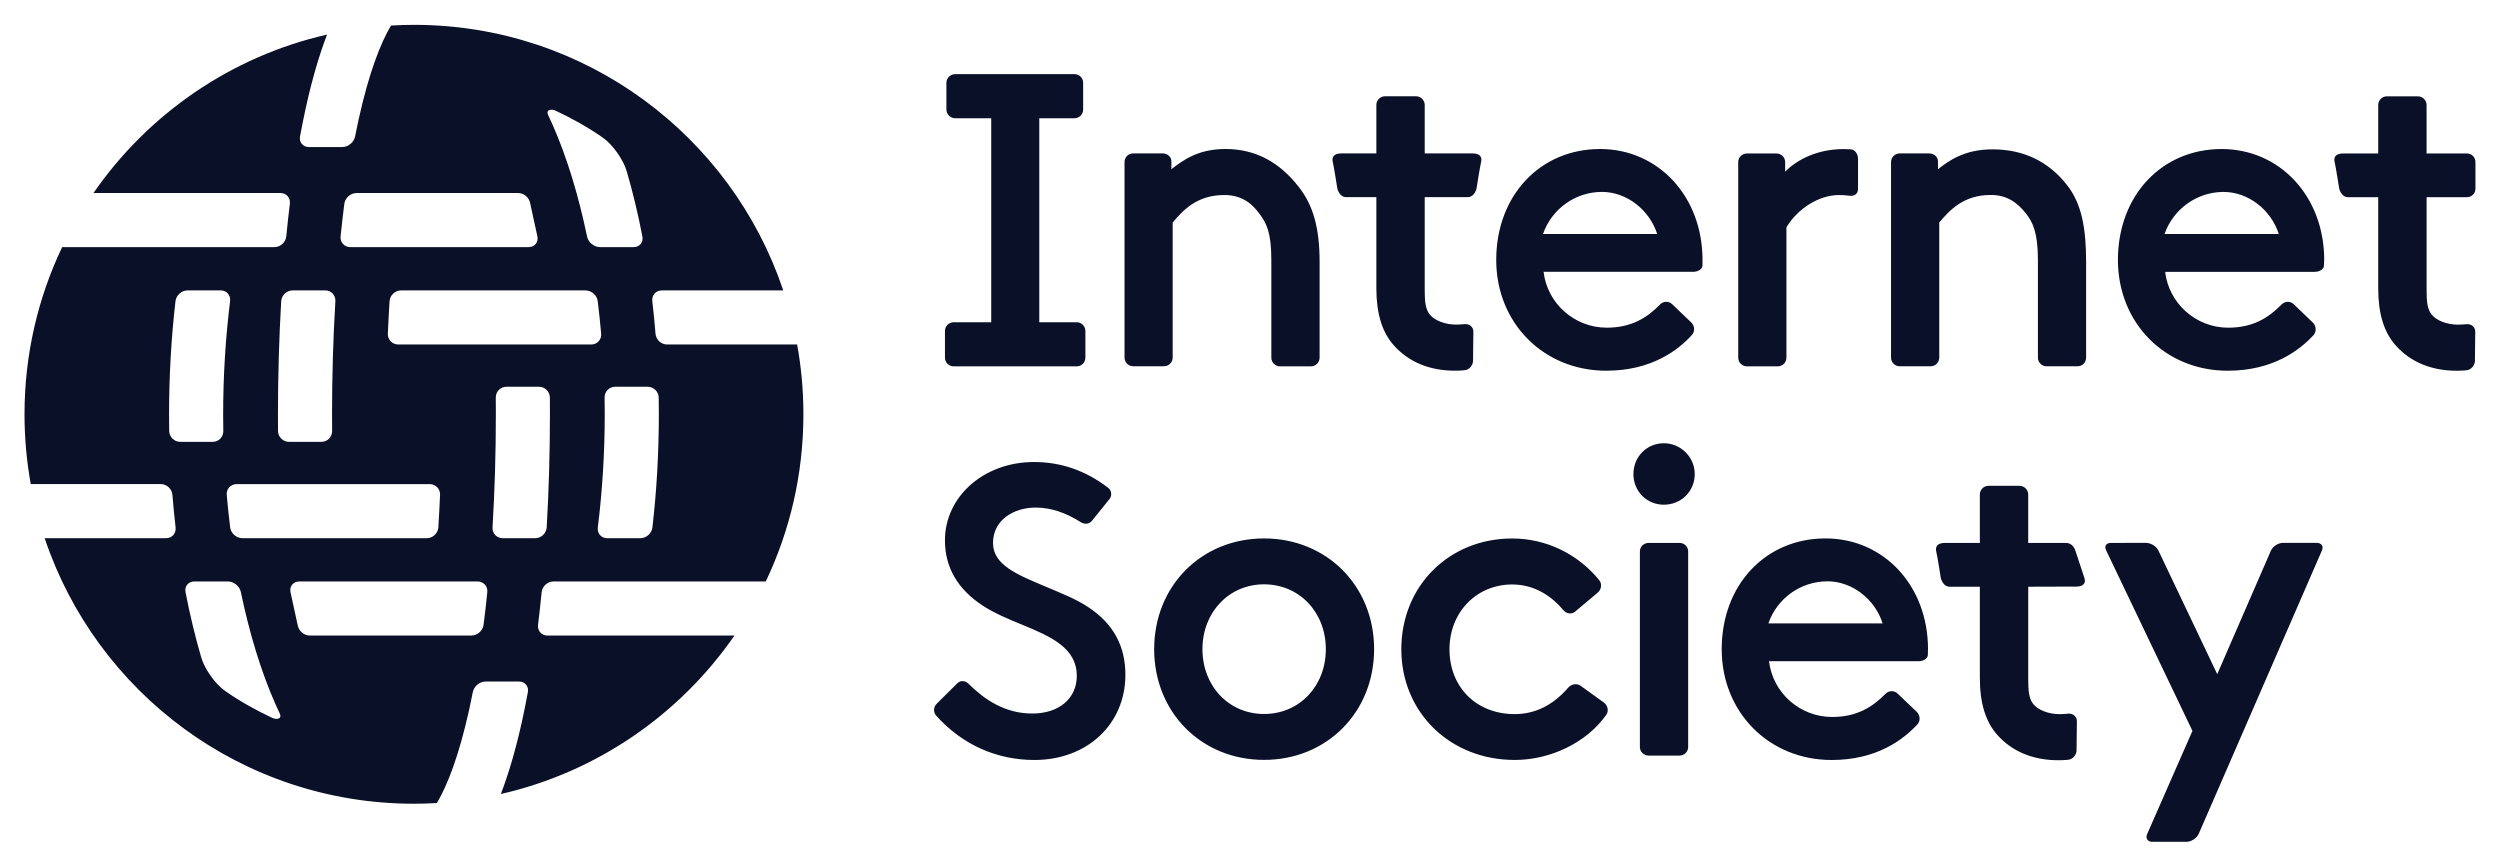
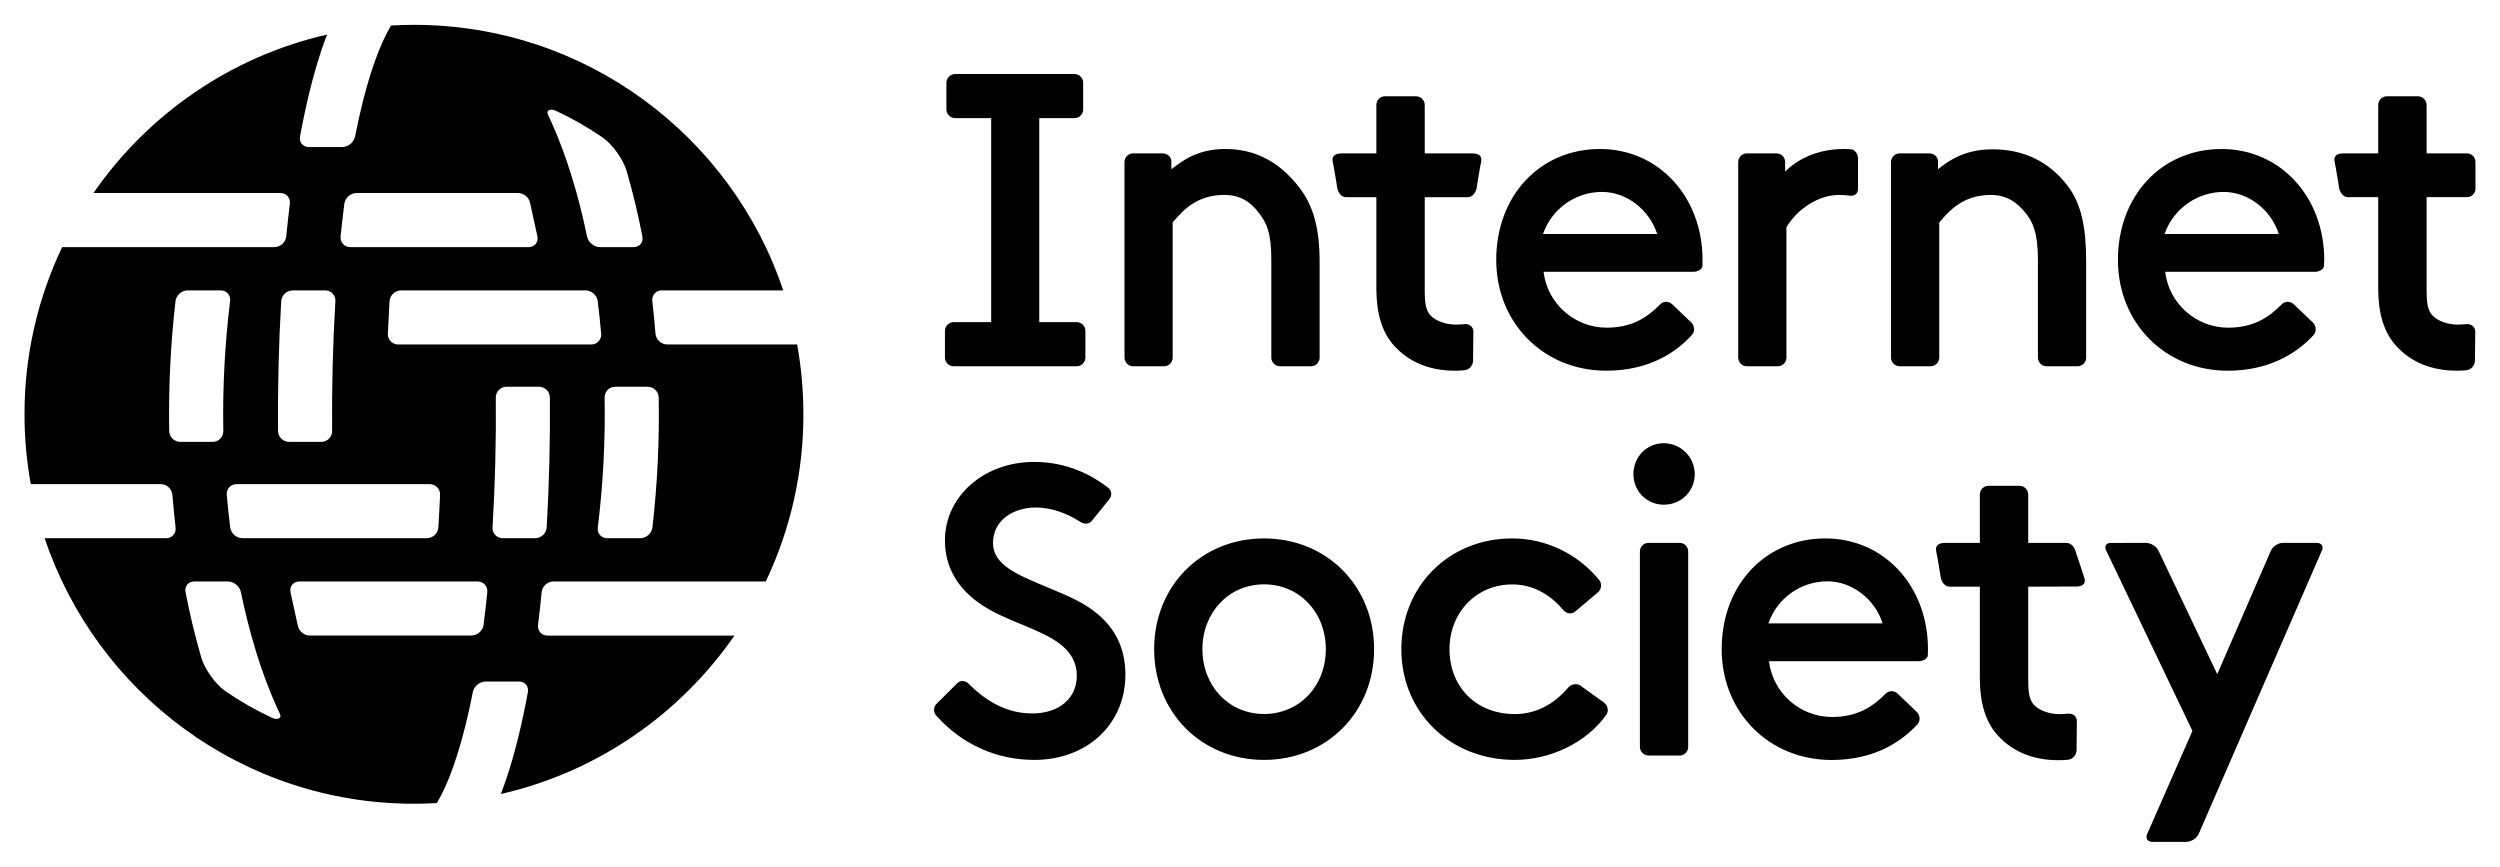
- <svg xmlns="http://www.w3.org/2000/svg" version="1.1" width="1024" height="355" viewBox="-1.773 -1.773 180.885 62.66" id="svg4065">
-   <defs id="defs4067" />
-   <path d="m 165.845,37.481 -2.426,0 c -0.357,0 -0.745,0.25 -0.884,0.566 l -3.882,8.934 -4.256,-8.945 c -0.142,-0.305 -0.554,-0.555 -0.901,-0.555 l -2.556,0.004 c -0.321,0 -0.47,0.236 -0.331,0.526 l 6.25,13.074 -3.271,7.451 c -0.147,0.316 0.025,0.576 0.371,0.576 l 2.461,0 c 0.351,0 0.748,-0.26 0.892,-0.576 l 8.909,-20.489 c 0.149,-0.316 -0.021,-0.566 -0.375,-0.566 m -31.406,5.826 c -0.55,-1.762 -2.216,-3.044 -3.986,-3.044 -1.938,0 -3.656,1.231 -4.276,3.044 l 8.262,0 z m 3.284,1.866 c 0,0.072 0,0.239 -0.01,0.436 -0.011,0.239 -0.318,0.434 -0.67,0.434 l -10.822,0 c 0.273,2.289 2.232,4.035 4.57,4.035 1.786,0 2.915,-0.72 3.848,-1.664 0.244,-0.255 0.63,-0.274 0.881,-0.034 l 1.385,1.323 c 0.259,0.24 0.286,0.661 0.055,0.91 -0.996,1.076 -2.914,2.578 -6.202,2.578 -4.536,0 -7.96,-3.446 -7.96,-8.018 0,-4.649 3.164,-8.014 7.509,-8.014 4.236,0 7.418,3.438 7.418,8.014 M 118.132,15.133 c -0.564,-1.756 -2.216,-3.045 -3.996,-3.045 -1.938,0 -3.638,1.239 -4.266,3.045 l 8.262,0 z m 3.28,1.875 c 0,0.068 -0.006,0.244 -0.006,0.436 -0.025,0.239 -0.329,0.426 -0.675,0.426 l -10.82,0 c 0.266,2.285 2.234,4.041 4.57,4.041 1.79,0 2.919,-0.716 3.848,-1.67 0.235,-0.253 0.63,-0.276 0.881,-0.031 l 1.387,1.323 c 0.25,0.244 0.28,0.659 0.04,0.914 -0.979,1.076 -2.899,2.578 -6.189,2.578 -4.531,0 -7.963,-3.445 -7.963,-8.016 0,-4.649 3.165,-8.025 7.514,-8.025 4.226,0 7.412,3.446 7.412,8.025 m -2.8,13.264 c -1.235,0 -2.2,0.981 -2.2,2.232 0,1.24 0.965,2.215 2.2,2.215 1.26,0 2.237,-0.975 2.237,-2.215 0,-1.224 -1.006,-2.232 -2.237,-2.232 m 23.777,-21.265 c -2.033,0 -3.176,0.835 -3.941,1.44 l 0,-0.575 c 0,-0.316 -0.281,-0.57 -0.637,-0.57 l -2.127,0 c -0.354,0 -0.632,0.275 -0.632,0.625 l 0,14.146 c 0,0.352 0.279,0.631 0.632,0.631 l 2.226,0 c 0.355,0 0.631,-0.279 0.631,-0.631 l 0,-9.775 c 0.782,-0.926 1.776,-1.99 3.731,-1.99 1.131,0 1.9,0.51 2.572,1.38 0.443,0.57 0.835,1.309 0.835,3.32 l 0,7.065 c 0,0.352 0.281,0.631 0.626,0.631 l 2.237,0 c 0.355,0 0.625,-0.279 0.625,-0.631 l 0,-6.91 c 0,-2.484 -0.33,-4.23 -1.383,-5.575 -1.357,-1.732 -3.178,-2.581 -5.396,-2.581 m 20.719,6.126 c -0.559,-1.756 -2.216,-3.045 -3.994,-3.045 -1.933,0 -3.641,1.239 -4.272,3.045 l 8.266,0 z m 3.286,1.875 c 0,0.068 -0.01,0.244 -0.021,0.436 -0.016,0.239 -0.311,0.426 -0.666,0.426 l -10.82,0 c 0.265,2.285 2.231,4.041 4.559,4.041 1.791,0 2.92,-0.716 3.853,-1.67 0.242,-0.253 0.63,-0.276 0.887,-0.031 l 1.379,1.323 c 0.26,0.244 0.281,0.659 0.06,0.914 -0.996,1.076 -2.92,2.578 -6.211,2.578 -4.526,0 -7.945,-3.445 -7.945,-8.016 0,-4.649 3.159,-8.025 7.506,-8.025 4.228,0 7.42,3.446 7.42,8.025 m -46.646,20.474 -2.228,0 c -0.359,0 -0.64,0.274 -0.64,0.618 l 0,14.144 c 0,0.35 0.281,0.626 0.64,0.626 l 2.228,0 c 0.346,0 0.626,-0.276 0.626,-0.626 l 0,-14.144 c 0,-0.344 -0.28,-0.618 -0.626,-0.618 m 28.646,0.583 c -0.065,-0.234 -0.268,-0.583 -0.696,-0.583 l -2.721,10e-4 0,-3.504 c 0,-0.346 -0.289,-0.629 -0.637,-0.629 l -2.231,0 c -0.35,0 -0.631,0.282 -0.631,0.629 l 0,3.504 -2.524,0 c -0.541,0 -0.718,0.258 -0.63,0.626 0.089,0.369 0.33,1.92 0.33,1.92 0.071,0.276 0.282,0.623 0.63,0.623 l 2.194,0 0,6.594 c 0,1.839 0.42,3.185 1.269,4.133 1.058,1.191 2.571,1.827 4.404,1.827 0.217,0 0.459,-0.005 0.688,-0.03 0.349,-0.018 0.632,-0.344 0.636,-0.684 l 0.024,-2.105 c 0.005,-0.339 -0.271,-0.575 -0.62,-0.55 -0.229,0.02 -0.454,0.035 -0.637,0.035 -0.776,0 -1.53,-0.289 -1.88,-0.71 -0.328,-0.376 -0.383,-0.976 -0.383,-1.751 l 0,-6.759 3.495,-0.011 c 0.323,0 0.699,-0.13 0.583,-0.584 l -0.66,-1.992 z m 28.316,-25.595 c 0.356,0 0.627,-0.276 0.627,-0.621 l 0,-1.921 c 0,-0.35 -0.271,-0.625 -0.627,-0.625 l -2.909,0 0,-3.504 c 0,-0.347 -0.289,-0.63 -0.637,-0.63 l -2.231,0 c -0.351,0 -0.632,0.282 -0.632,0.63 l 0,3.504 -2.522,0 c -0.541,0 -0.719,0.256 -0.63,0.625 0.089,0.369 0.33,1.921 0.33,1.921 0.071,0.275 0.282,0.621 0.63,0.621 l 2.192,0 0,6.594 c 0,1.839 0.421,3.186 1.27,4.134 1.056,1.19 2.571,1.827 4.402,1.827 0.219,0 0.46,-0.006 0.689,-0.031 0.347,-0.016 0.632,-0.344 0.636,-0.684 l 0.024,-2.105 c 0.005,-0.339 -0.271,-0.575 -0.62,-0.549 -0.229,0.019 -0.454,0.034 -0.637,0.034 -0.777,0 -1.531,-0.289 -1.88,-0.71 -0.328,-0.375 -0.383,-0.975 -0.383,-1.751 l 0,-6.759 2.909,0 z m -62.436,36.56 -1.674,-1.205 c -0.278,-0.201 -0.655,-0.141 -0.899,0.119 -1.107,1.294 -2.419,1.925 -3.876,1.925 -2.771,0 -4.721,-1.939 -4.721,-4.694 0,-2.67 1.95,-4.686 4.539,-4.686 1.729,0 2.958,0.968 3.701,1.861 0.225,0.265 0.601,0.32 0.858,0.098 l 1.63,-1.374 c 0.269,-0.225 0.325,-0.636 0.104,-0.902 -1.585,-1.939 -3.899,-3.01 -6.293,-3.01 -4.577,0 -8.024,3.438 -8.024,8.014 0,4.571 3.529,8.01 8.206,8.01 2.583,0 5.197,-1.25 6.62,-3.261 0.206,-0.284 0.107,-0.693 -0.171,-0.894 m -37.29,-6.891 c -0.886,-0.598 -2.061,-1.054 -3.107,-1.498 -2.018,-0.853 -3.801,-1.551 -3.801,-3.151 0,-1.667 1.499,-2.566 3.085,-2.566 1.096,0 2.194,0.372 3.249,1.048 0.271,0.172 0.608,0.172 0.818,-0.081 l 1.27,-1.576 c 0.204,-0.249 0.168,-0.625 -0.09,-0.82 -1.665,-1.28 -3.458,-1.867 -5.37,-1.867 -3.61,0 -6.44,2.485 -6.44,5.67 0,1.938 0.909,3.514 2.708,4.705 0.886,0.576 1.916,1.006 2.915,1.411 2.094,0.864 3.917,1.685 3.917,3.689 0,1.641 -1.296,2.723 -3.219,2.723 -2.029,0 -3.504,-1.054 -4.622,-2.161 -0.233,-0.223 -0.56,-0.259 -0.797,-0.034 l -1.5,1.49 c -0.235,0.223 -0.256,0.611 -0.039,0.854 1.911,2.134 4.415,3.212 7.112,3.212 3.812,0 6.582,-2.586 6.582,-6.166 0,-2.026 -0.829,-3.663 -2.67,-4.88 m 47.645,-17.434 2.223,0 c 0.349,0 0.63,-0.279 0.63,-0.631 l 0,-9.43 c 0.826,-1.376 2.377,-2.335 3.801,-2.335 0.255,0 0.515,0.019 0.771,0.051 0.339,0.05 0.608,-0.134 0.608,-0.487 l 0,-2.19 c 0,-0.349 -0.226,-0.662 -0.514,-0.68 -0.189,-0.007 -0.372,-0.019 -0.52,-0.019 -1.925,0 -3.385,0.771 -4.237,1.635 l 0,-0.691 c 0,-0.35 -0.285,-0.625 -0.632,-0.625 l -2.129,0 c -0.355,0 -0.636,0.275 -0.636,0.625 l 0,14.146 c 0,0.352 0.281,0.631 0.636,0.631 m -57.401,0 3.341,0 2.217,0 3.34,0 c 0.354,0 0.632,-0.279 0.632,-0.631 l 0,-1.925 c 0,-0.352 -0.279,-0.636 -0.632,-0.636 l -2.704,0 0,-14.76 2.55,0 c 0.341,0 0.624,-0.284 0.624,-0.632 l 0,-1.929 c 0,-0.355 -0.282,-0.631 -0.624,-0.631 l -3.186,0 -2.217,0 -3.223,0 c -0.355,0 -0.644,0.276 -0.644,0.631 l 0,1.929 c 0,0.349 0.289,0.632 0.644,0.632 l 2.598,0 0,14.76 -2.716,0 c -0.347,0 -0.631,0.284 -0.631,0.636 l 0,1.925 c 0,0.352 0.284,0.631 0.631,0.631 m 15.846,-0.631 0,-9.775 c 0.774,-0.926 1.78,-1.99 3.736,-1.99 1.14,0 1.923,0.49 2.561,1.38 0.485,0.66 0.841,1.309 0.841,3.32 l 0,7.065 c 0,0.352 0.286,0.631 0.632,0.631 l 2.226,0 c 0.349,0 0.635,-0.279 0.635,-0.631 l 0,-6.91 c 0,-2.484 -0.464,-4.116 -1.518,-5.454 C 90.838,9.98 89.108,8.982 86.898,8.982 c -2.038,0 -3.124,0.859 -3.917,1.464 l 0,-0.575 c 0,-0.316 -0.285,-0.57 -0.626,-0.57 l -2.132,0 c -0.355,0 -0.632,0.275 -0.632,0.625 l 0,14.146 c 0,0.352 0.278,0.631 0.632,0.631 l 2.221,0 c 0.351,0 0.631,-0.279 0.631,-0.631 m 11.081,21.1 c 0,-2.669 -1.913,-4.691 -4.471,-4.691 -2.539,0 -4.456,2.022 -4.456,4.691 0,2.676 1.917,4.69 4.456,4.69 2.559,0 4.471,-2.014 4.471,-4.69 m 3.493,0 c 0,4.572 -3.428,8.011 -7.964,8.011 -4.531,0 -7.95,-3.439 -7.95,-8.011 0,-4.575 3.419,-8.012 7.95,-8.012 4.536,0 7.964,3.438 7.964,8.012 m 5.836,-20.149 c -1.833,0 -3.346,-0.637 -4.404,-1.827 -0.848,-0.948 -1.269,-2.295 -1.269,-4.134 l 0,-6.594 -2.194,0 c -0.347,0 -0.559,-0.346 -0.629,-0.621 0,0 -0.241,-1.552 -0.33,-1.921 -0.089,-0.369 0.089,-0.625 0.629,-0.625 l 2.524,0 0,-3.504 c 0,-0.347 0.28,-0.63 0.631,-0.63 l 2.232,0 c 0.347,0 0.636,0.282 0.636,0.63 l 0,3.504 3.449,0 c 0.541,0 0.719,0.256 0.63,0.625 -0.089,0.369 -0.33,1.921 -0.33,1.921 -0.071,0.275 -0.281,0.621 -0.63,0.621 l -3.119,0 0,6.759 c 0,0.776 0.055,1.376 0.383,1.751 0.35,0.421 1.104,0.71 1.88,0.71 0.184,0 0.409,-0.015 0.637,-0.034 0.349,-0.026 0.625,0.21 0.62,0.549 l -0.024,2.105 c -0.004,0.34 -0.287,0.667 -0.636,0.684 -0.229,0.025 -0.47,0.031 -0.688,0.031 m -66.531,12.119 -2.356,0 c -0.431,0 -0.759,-0.35 -0.733,-0.781 0.159,-2.632 0.241,-5.391 0.241,-8.22 0,-0.393 -0.002,-0.784 -0.005,-1.174 -0.004,-0.432 0.341,-0.782 0.774,-0.782 l 2.348,0 c 0.432,0 0.789,0.35 0.791,0.782 0.004,0.39 0.005,0.781 0.005,1.174 0,2.82 -0.08,5.577 -0.235,8.22 -0.025,0.431 -0.399,0.781 -0.83,0.781 m -3.737,6.269 c -0.055,0.429 -0.453,0.776 -0.885,0.776 l -11.689,0 c -0.406,0 -0.777,-0.309 -0.864,-0.703 L 19.244,41.042 c -0.081,-0.424 0.207,-0.769 0.64,-0.769 l 12.895,0 c 0.432,0 0.751,0.349 0.706,0.779 -0.081,0.804 -0.171,1.591 -0.27,2.359 M 17.922,50.142 c -1.18,-0.555 -2.326,-1.191 -3.405,-1.944 -0.71,-0.495 -1.485,-1.59 -1.728,-2.42 -0.44,-1.506 -0.821,-3.089 -1.139,-4.736 -0.083,-0.424 0.207,-0.769 0.639,-0.769 l 2.429,0 c 0.431,0 0.849,0.344 0.936,0.767 0.625,3.01 1.466,5.764 2.499,8.102 0.102,0.233 0.209,0.468 0.323,0.703 0.169,0.349 -0.195,0.465 -0.554,0.296 M 10.469,29.389 c -0.006,-0.39 -0.01,-0.781 -0.01,-1.174 0,-2.819 0.159,-5.577 0.465,-8.225 0.05,-0.429 0.445,-0.776 0.877,-0.776 l 2.393,0 c 0.431,0 0.734,0.346 0.681,0.776 -0.329,2.65 -0.502,5.42 -0.502,8.225 0,0.391 0.004,0.784 0.011,1.174 0.008,0.432 -0.333,0.782 -0.765,0.782 l -2.35,0 c -0.432,0 -0.792,-0.35 -0.8,-0.782 m 18.846,3.84 c 0.432,0 0.771,0.35 0.752,0.782 -0.035,0.795 -0.076,1.579 -0.124,2.35 -0.028,0.431 -0.403,0.781 -0.834,0.781 l -13.344,0 c -0.431,0 -0.83,-0.347 -0.884,-0.776 -0.096,-0.776 -0.179,-1.562 -0.249,-2.357 -0.037,-0.43 0.287,-0.78 0.72,-0.78 l 13.961,0 z M 18.573,19.995 c 0.026,-0.431 0.399,-0.781 0.831,-0.781 l 2.355,0 c 0.432,0 0.76,0.35 0.734,0.781 -0.159,2.631 -0.241,5.391 -0.241,8.22 0,0.393 0.002,0.784 0.006,1.174 0.002,0.432 -0.343,0.782 -0.775,0.782 l -2.349,0 c -0.431,0 -0.787,-0.35 -0.791,-0.782 -0.003,-0.39 -0.005,-0.781 -0.005,-1.174 0,-2.82 0.081,-5.577 0.235,-8.22 m 4.297,-4.691 c 0.083,-0.805 0.172,-1.591 0.271,-2.359 0.054,-0.429 0.453,-0.776 0.885,-0.776 l 11.689,0 c 0.406,0 0.777,0.309 0.864,0.703 l 0.532,2.442 c 0.083,0.424 -0.206,0.769 -0.639,0.769 l -12.896,0 c -0.431,0 -0.75,-0.349 -0.706,-0.779 m 15.565,-9.09 c 1.18,0.555 2.326,1.191 3.405,1.944 0.71,0.494 1.485,1.59 1.728,2.42 0.44,1.505 0.821,3.089 1.139,4.736 0.083,0.424 -0.206,0.769 -0.639,0.769 l -2.429,0 c -0.431,0 -0.848,-0.344 -0.936,-0.767 -0.625,-3.01 -1.466,-5.765 -2.5,-8.102 C 38.1,6.98 37.995,6.745 37.881,6.51 37.713,6.161 38.076,6.045 38.435,6.214 m 7.452,20.753 c 0.006,0.391 0.01,0.782 0.01,1.175 0,2.819 -0.159,5.577 -0.465,8.224 -0.05,0.43 -0.445,0.777 -0.877,0.777 l -2.393,0 c -0.432,0 -0.734,-0.347 -0.681,-0.776 0.329,-2.65 0.502,-5.421 0.502,-8.225 0,-0.393 -0.004,-0.784 -0.011,-1.174 -0.007,-0.432 0.333,-0.782 0.765,-0.782 l 2.35,0 c 0.432,0 0.792,0.35 0.8,0.781 M 27.04,23.128 c -0.431,0 -0.77,-0.351 -0.751,-0.782 0.035,-0.795 0.076,-1.579 0.124,-2.35 0.028,-0.431 0.401,-0.781 0.834,-0.781 l 13.342,0 c 0.432,0 0.831,0.346 0.885,0.776 0.096,0.776 0.179,1.562 0.249,2.356 0.037,0.431 -0.287,0.781 -0.72,0.781 l -13.963,0 z m 10.377,17.925 c 0.043,-0.43 0.425,-0.779 0.858,-0.779 l 15.359,0 c 1.745,-3.665 2.723,-7.766 2.723,-12.096 0,-1.724 -0.156,-3.411 -0.453,-5.05 l -9.408,0 c -0.432,0 -0.806,-0.35 -0.841,-0.781 -0.064,-0.794 -0.141,-1.58 -0.231,-2.356 -0.049,-0.429 0.256,-0.776 0.689,-0.776 l 8.786,0 C 51.154,8.046 40.606,0 28.179,0 27.62,0 27.066,0.018 26.517,0.05 25.775,1.301 24.931,3.421 24.175,6.843 24.087,7.242 24.001,7.654 23.919,8.074 23.836,8.498 23.422,8.842 22.99,8.842 l -2.41,0 c -0.432,0 -0.724,-0.345 -0.645,-0.77 0.133,-0.716 0.273,-1.407 0.419,-2.074 0.451,-2.042 0.963,-3.805 1.538,-5.294 -6.973,1.589 -12.96,5.765 -16.902,11.464 l 13.525,0 c 0.432,0 0.738,0.347 0.684,0.776 -0.094,0.77 -0.18,1.556 -0.259,2.359 -0.043,0.43 -0.425,0.779 -0.856,0.779 l -15.36,0 C 0.978,19.747 0,23.849 0,28.177 c 0,1.725 0.156,3.413 0.453,5.051 l 9.408,0 c 0.432,0 0.806,0.35 0.841,0.78 0.064,0.795 0.141,1.581 0.23,2.356 0.05,0.43 -0.255,0.777 -0.688,0.777 l -8.786,0 C 5.202,48.31 15.75,56.356 28.179,56.356 c 0.557,0 1.11,-0.019 1.66,-0.05 C 30.58,55.055 31.425,52.935 32.181,49.513 c 0.087,-0.4 0.172,-0.81 0.255,-1.23 0.084,-0.424 0.497,-0.769 0.929,-0.769 l 2.41,0 c 0.432,0 0.724,0.345 0.645,0.77 -0.131,0.715 -0.27,1.407 -0.417,2.074 -0.451,2.042 -0.964,3.804 -1.538,5.294 6.973,-1.589 12.96,-5.765 16.902,-11.464 l -13.525,0 c -0.432,0 -0.736,-0.347 -0.685,-0.777 0.095,-0.769 0.181,-1.555 0.26,-2.357" id="path4020" style="fill:#0a1027;fill-opacity:1;fill-rule:nonzero;stroke:none" />
+ <svg xmlns="http://www.w3.org/2000/svg" width="1024" height="355" viewBox="-1.773 -1.773 180.885 62.66">
+   <path d="M165.845 37.481h-2.426c-.357 0-.745.25-.884.567l-3.882 8.933-4.256-8.945c-.143-.305-.554-.555-.902-.555l-2.556.004c-.321 0-.47.237-.331.527l6.25 13.073-3.271 7.452c-.148.316.025.576.37.576h2.462c.351 0 .748-.26.893-.576l8.908-20.49c.15-.315-.02-.565-.375-.565m-31.406 5.826c-.55-1.763-2.216-3.044-3.986-3.044a4.519 4.519 0 0 0-4.276 3.043h8.262zm3.284 1.866c0 .072 0 .239-.01.436-.011.239-.318.434-.67.434H126.22c.273 2.289 2.233 4.035 4.57 4.035 1.787 0 2.915-.72 3.848-1.664a.617.617 0 0 1 .881-.034l1.385 1.323c.259.24.286.661.055.91-.996 1.076-2.914 2.577-6.202 2.577-4.537 0-7.96-3.446-7.96-8.017 0-4.649 3.163-8.014 7.508-8.014 4.237 0 7.418 3.438 7.418 8.014m-19.591-30.041c-.564-1.757-2.217-3.045-3.997-3.045a4.524 4.524 0 0 0-4.266 3.045h8.263zm3.28 1.875c0 .067-.006.243-.006.436-.026.239-.33.426-.676.426h-10.82c.267 2.285 2.234 4.041 4.57 4.041 1.79 0 2.92-.716 3.848-1.67a.614.614 0 0 1 .881-.03l1.388 1.322c.25.243.28.658.04.913-.98 1.077-2.9 2.578-6.19 2.578-4.53 0-7.962-3.445-7.962-8.016 0-4.65 3.165-8.025 7.514-8.025 4.226 0 7.413 3.446 7.413 8.025m-2.8 13.263c-1.235 0-2.2.982-2.2 2.233 0 1.24.965 2.215 2.2 2.215 1.26 0 2.237-.975 2.237-2.215a2.244 2.244 0 0 0-2.237-2.233m23.777-21.265c-2.032 0-3.176.835-3.941 1.44v-.575c0-.316-.281-.57-.638-.57h-2.127a.623.623 0 0 0-.633.625v14.147c0 .352.28.63.633.63h2.226a.625.625 0 0 0 .631-.63v-9.775c.783-.927 1.777-1.99 3.732-1.99 1.13 0 1.9.51 2.572 1.38.443.57.835 1.308.835 3.32v7.065c0 .352.281.63.626.63h2.238a.62.62 0 0 0 .625-.63v-6.91c0-2.484-.33-4.23-1.383-5.575-1.357-1.733-3.177-2.582-5.396-2.582m20.719 6.127c-.559-1.757-2.216-3.045-3.994-3.045a4.54 4.54 0 0 0-4.272 3.045h8.266zm3.286 1.875c0 .067-.01.243-.021.436-.016.239-.311.426-.666.426h-10.82c.265 2.285 2.23 4.041 4.558 4.041 1.792 0 2.92-.716 3.853-1.67a.621.621 0 0 1 .887-.03l1.38 1.322c.26.243.28.658.06.913-.997 1.077-2.92 2.578-6.212 2.578-4.526 0-7.945-3.445-7.945-8.016 0-4.65 3.159-8.025 7.506-8.025 4.228 0 7.42 3.446 7.42 8.025M119.748 37.48h-2.228a.624.624 0 0 0-.64.618v14.144c0 .35.282.626.64.626h2.228a.623.623 0 0 0 .626-.626V38.099a.62.62 0 0 0-.626-.618m28.646.583c-.065-.234-.267-.583-.696-.583l-2.721.001V33.98a.636.636 0 0 0-.638-.63h-2.231a.63.63 0 0 0-.631.63v3.503h-2.524c-.541 0-.718.258-.63.627.089.368.33 1.92.33 1.92.071.276.282.622.63.622h2.194v6.594c0 1.839.42 3.185 1.268 4.132 1.058 1.192 2.572 1.828 4.404 1.828.218 0 .459-.005.688-.03.348-.018.632-.344.636-.684l.024-2.105c.005-.339-.272-.575-.62-.55-.23.02-.454.035-.638.035-.776 0-1.53-.289-1.88-.71-.327-.376-.382-.976-.382-1.751V40.65l3.495-.011c.322 0 .698-.13.582-.584l-.66-1.992zm28.316-25.595a.617.617 0 0 0 .628-.621V9.926a.617.617 0 0 0-.628-.625h-2.908V5.798a.636.636 0 0 0-.638-.63h-2.231a.63.63 0 0 0-.633.63V9.3h-2.522c-.541 0-.719.257-.63.625.089.37.33 1.922.33 1.922.071.275.282.62.63.62h2.192v6.595c0 1.838.422 3.186 1.27 4.133 1.057 1.19 2.572 1.828 4.403 1.828.219 0 .46-.006.689-.031.347-.017.632-.344.636-.684l.024-2.105c.005-.339-.272-.575-.62-.549a8.318 8.318 0 0 1-.638.034c-.777 0-1.531-.289-1.88-.71-.327-.375-.382-.975-.382-1.751v-6.759h2.908zm-62.436 36.56l-1.674-1.205c-.277-.201-.655-.141-.898.119-1.108 1.293-2.42 1.925-3.877 1.925-2.77 0-4.72-1.94-4.72-4.694 0-2.67 1.95-4.686 4.538-4.686 1.729 0 2.957.967 3.701 1.86.225.266.601.32.858.098l1.63-1.373c.268-.225.325-.637.103-.903-1.585-1.939-3.898-3.01-6.292-3.01-4.578 0-8.024 3.438-8.024 8.014 0 4.571 3.529 8.01 8.206 8.01 2.583 0 5.198-1.25 6.62-3.261.207-.284.108-.693-.17-.894m-37.29-6.891c-.887-.598-2.062-1.054-3.108-1.498-2.018-.852-3.802-1.551-3.802-3.151 0-1.668 1.5-2.566 3.085-2.566 1.097 0 2.194.372 3.25 1.047.27.173.607.173.817-.081l1.27-1.576a.576.576 0 0 0-.09-.82c-1.665-1.28-3.458-1.868-5.37-1.868-3.61 0-6.44 2.485-6.44 5.67 0 1.938.908 3.514 2.707 4.705.886.576 1.916 1.006 2.915 1.411 2.094.864 3.918 1.685 3.918 3.69 0 1.64-1.297 2.722-3.22 2.722-2.028 0-3.503-1.054-4.622-2.162-.232-.222-.56-.258-.797-.033l-1.5 1.49a.622.622 0 0 0-.039.853c1.911 2.134 4.415 3.213 7.113 3.213 3.812 0 6.582-2.586 6.582-6.166 0-2.027-.829-3.663-2.67-4.88m47.645-17.434h2.223c.348 0 .63-.279.63-.631v-9.43c.826-1.377 2.377-2.335 3.8-2.335.256 0 .516.018.772.05.339.05.608-.133.608-.487v-2.19c0-.349-.227-.662-.514-.68-.189-.007-.373-.019-.52-.019-1.925 0-3.385.772-4.238 1.635v-.69a.627.627 0 0 0-.632-.626h-2.129a.625.625 0 0 0-.636.625v14.146a.63.63 0 0 0 .636.632m-57.401 0h8.899a.627.627 0 0 0 .632-.632v-1.925a.63.63 0 0 0-.632-.636h-2.704V6.751h2.55a.63.63 0 0 0 .624-.632v-1.93a.626.626 0 0 0-.624-.63h-8.626a.634.634 0 0 0-.644.63v1.93a.64.64 0 0 0 .644.632h2.597v14.76h-2.716a.634.634 0 0 0-.631.636v1.925a.63.63 0 0 0 .63.632m15.847-.632v-9.775c.774-.926 1.78-1.99 3.736-1.99 1.14 0 1.923.49 2.562 1.38.485.66.84 1.31.84 3.32v7.065c0 .353.287.632.633.632h2.227a.632.632 0 0 0 .635-.632v-6.91c0-2.483-.464-4.116-1.518-5.453-1.351-1.73-3.081-2.727-5.291-2.727-2.038 0-3.124.86-3.918 1.464v-.575c0-.316-.285-.57-.626-.57h-2.132a.622.622 0 0 0-.633.625v14.146c0 .353.278.632.633.632h2.221a.627.627 0 0 0 .631-.632m11.081 21.1c0-2.668-1.912-4.69-4.47-4.69-2.54 0-4.457 2.022-4.457 4.69 0 2.677 1.917 4.69 4.456 4.69 2.559 0 4.471-2.013 4.471-4.69m3.493 0c0 4.573-3.428 8.012-7.964 8.012-4.531 0-7.95-3.44-7.95-8.012 0-4.575 3.419-8.012 7.95-8.012 4.536 0 7.964 3.437 7.964 8.012m5.836-20.148c-1.832 0-3.346-.638-4.404-1.828-.847-.947-1.268-2.295-1.268-4.134V12.47h-2.194c-.348 0-.559-.347-.629-.622 0 0-.241-1.552-.33-1.92-.089-.37.089-.626.629-.626h2.524V5.797c0-.347.28-.63.631-.63h2.232c.348 0 .637.283.637.63v3.504h3.448c.542 0 .72.256.63.625-.088.369-.33 1.921-.33 1.921-.07.275-.28.622-.63.622h-3.118v6.758c0 .777.055 1.377.382 1.752.35.42 1.104.71 1.88.71.184 0 .409-.015.638-.034.348-.026.625.21.62.549l-.024 2.105c-.004.34-.288.667-.636.683-.229.025-.47.032-.688.032M36.953 37.142h-2.356a.726.726 0 0 1-.733-.781 137.075 137.075 0 0 0 .236-9.394.772.772 0 0 1 .774-.782h2.348a.79.79 0 0 1 .79.782 140.87 140.87 0 0 1-.23 9.394.842.842 0 0 1-.83.781m-3.737 6.269a.916.916 0 0 1-.885.776H20.642a.91.91 0 0 1-.864-.702l-.534-2.443c-.081-.423.208-.768.64-.768H32.78c.433 0 .751.348.706.778a87.549 87.549 0 0 1-.27 2.36m-15.293 6.73a23.152 23.152 0 0 1-3.405-1.943c-.71-.495-1.485-1.59-1.728-2.42a52.008 52.008 0 0 1-1.139-4.737c-.082-.423.208-.768.64-.768h2.428c.431 0 .849.343.936.767.625 3.01 1.466 5.764 2.499 8.103.102.232.209.467.322.702.17.349-.195.465-.553.296M10.469 29.39a71.764 71.764 0 0 1 .455-9.399.904.904 0 0 1 .878-.776h2.392a.67.67 0 0 1 .681.776 67.1 67.1 0 0 0-.49 9.399.762.762 0 0 1-.766.782h-2.35a.802.802 0 0 1-.8-.782m18.846 3.84c.433 0 .772.35.753.782-.035.795-.076 1.579-.124 2.35a.847.847 0 0 1-.834.782H15.767a.914.914 0 0 1-.884-.777 66.85 66.85 0 0 1-.249-2.357.71.71 0 0 1 .72-.78h13.961zM18.573 19.995a.843.843 0 0 1 .831-.781h2.355c.433 0 .76.35.734.781a137.043 137.043 0 0 0-.235 9.394.774.774 0 0 1-.775.782h-2.35a.793.793 0 0 1-.79-.782 142.022 142.022 0 0 1 .23-9.394m4.297-4.691a91.98 91.98 0 0 1 .271-2.359.915.915 0 0 1 .885-.776h11.69a.91.91 0 0 1 .863.702l.532 2.443c.083.424-.206.769-.638.769H23.576a.695.695 0 0 1-.706-.78m15.565-9.09a23.152 23.152 0 0 1 3.405 1.945c.71.493 1.485 1.59 1.728 2.42a52.03 52.03 0 0 1 1.138 4.736c.083.424-.206.769-.638.769h-2.43c-.43 0-.847-.344-.935-.768-.625-3.01-1.467-5.765-2.5-8.102a21.641 21.641 0 0 0-.322-.703c-.168-.349.195-.465.554-.296m7.453 20.752a71.726 71.726 0 0 1-.455 9.399.904.904 0 0 1-.878.778h-2.392a.67.67 0 0 1-.682-.777 67.115 67.115 0 0 0 .491-9.398.763.763 0 0 1 .765-.783h2.35c.433 0 .793.35.8.781M27.04 23.128a.746.746 0 0 1-.751-.783c.035-.795.076-1.579.123-2.35a.846.846 0 0 1 .834-.781H40.59c.432 0 .831.346.885.776.096.776.178 1.563.248 2.356a.71.71 0 0 1-.72.782H27.04zm10.377 17.925a.88.88 0 0 1 .858-.78h15.359a28.062 28.062 0 0 0 2.722-12.096c0-1.723-.156-3.41-.452-5.05h-9.408a.86.86 0 0 1-.841-.78 67.013 67.013 0 0 0-.231-2.357.678.678 0 0 1 .688-.776H54.9C51.154 8.046 40.606 0 28.179 0c-.559 0-1.113.018-1.662.05-.742 1.251-1.586 3.371-2.342 6.793-.088.4-.174.81-.256 1.23a.985.985 0 0 1-.929.77h-2.41c-.432 0-.724-.346-.645-.77a65.32 65.32 0 0 1 .419-2.074c.451-2.043.962-3.805 1.537-5.294C14.92 2.294 8.931 6.47 4.99 12.169h13.525c.432 0 .737.347.684.776-.094.77-.18 1.556-.26 2.359a.879.879 0 0 1-.855.778H2.723A28.061 28.061 0 0 0 0 28.178c0 1.725.156 3.413.453 5.052H9.86c.433 0 .806.35.841.78.064.795.142 1.581.23 2.356a.677.677 0 0 1-.687.777H1.458C5.202 48.31 15.75 56.357 28.178 56.357c.558 0 1.11-.018 1.66-.05.742-1.251 1.587-3.371 2.343-6.793.088-.4.173-.81.255-1.23.084-.424.498-.77.929-.77h2.41c.433 0 .724.346.645.77-.131.716-.27 1.408-.417 2.075-.452 2.042-.964 3.803-1.538 5.293 6.973-1.588 12.96-5.765 16.903-11.463H37.843a.674.674 0 0 1-.685-.778 94.45 94.45 0 0 0 .26-2.357" />
</svg>
